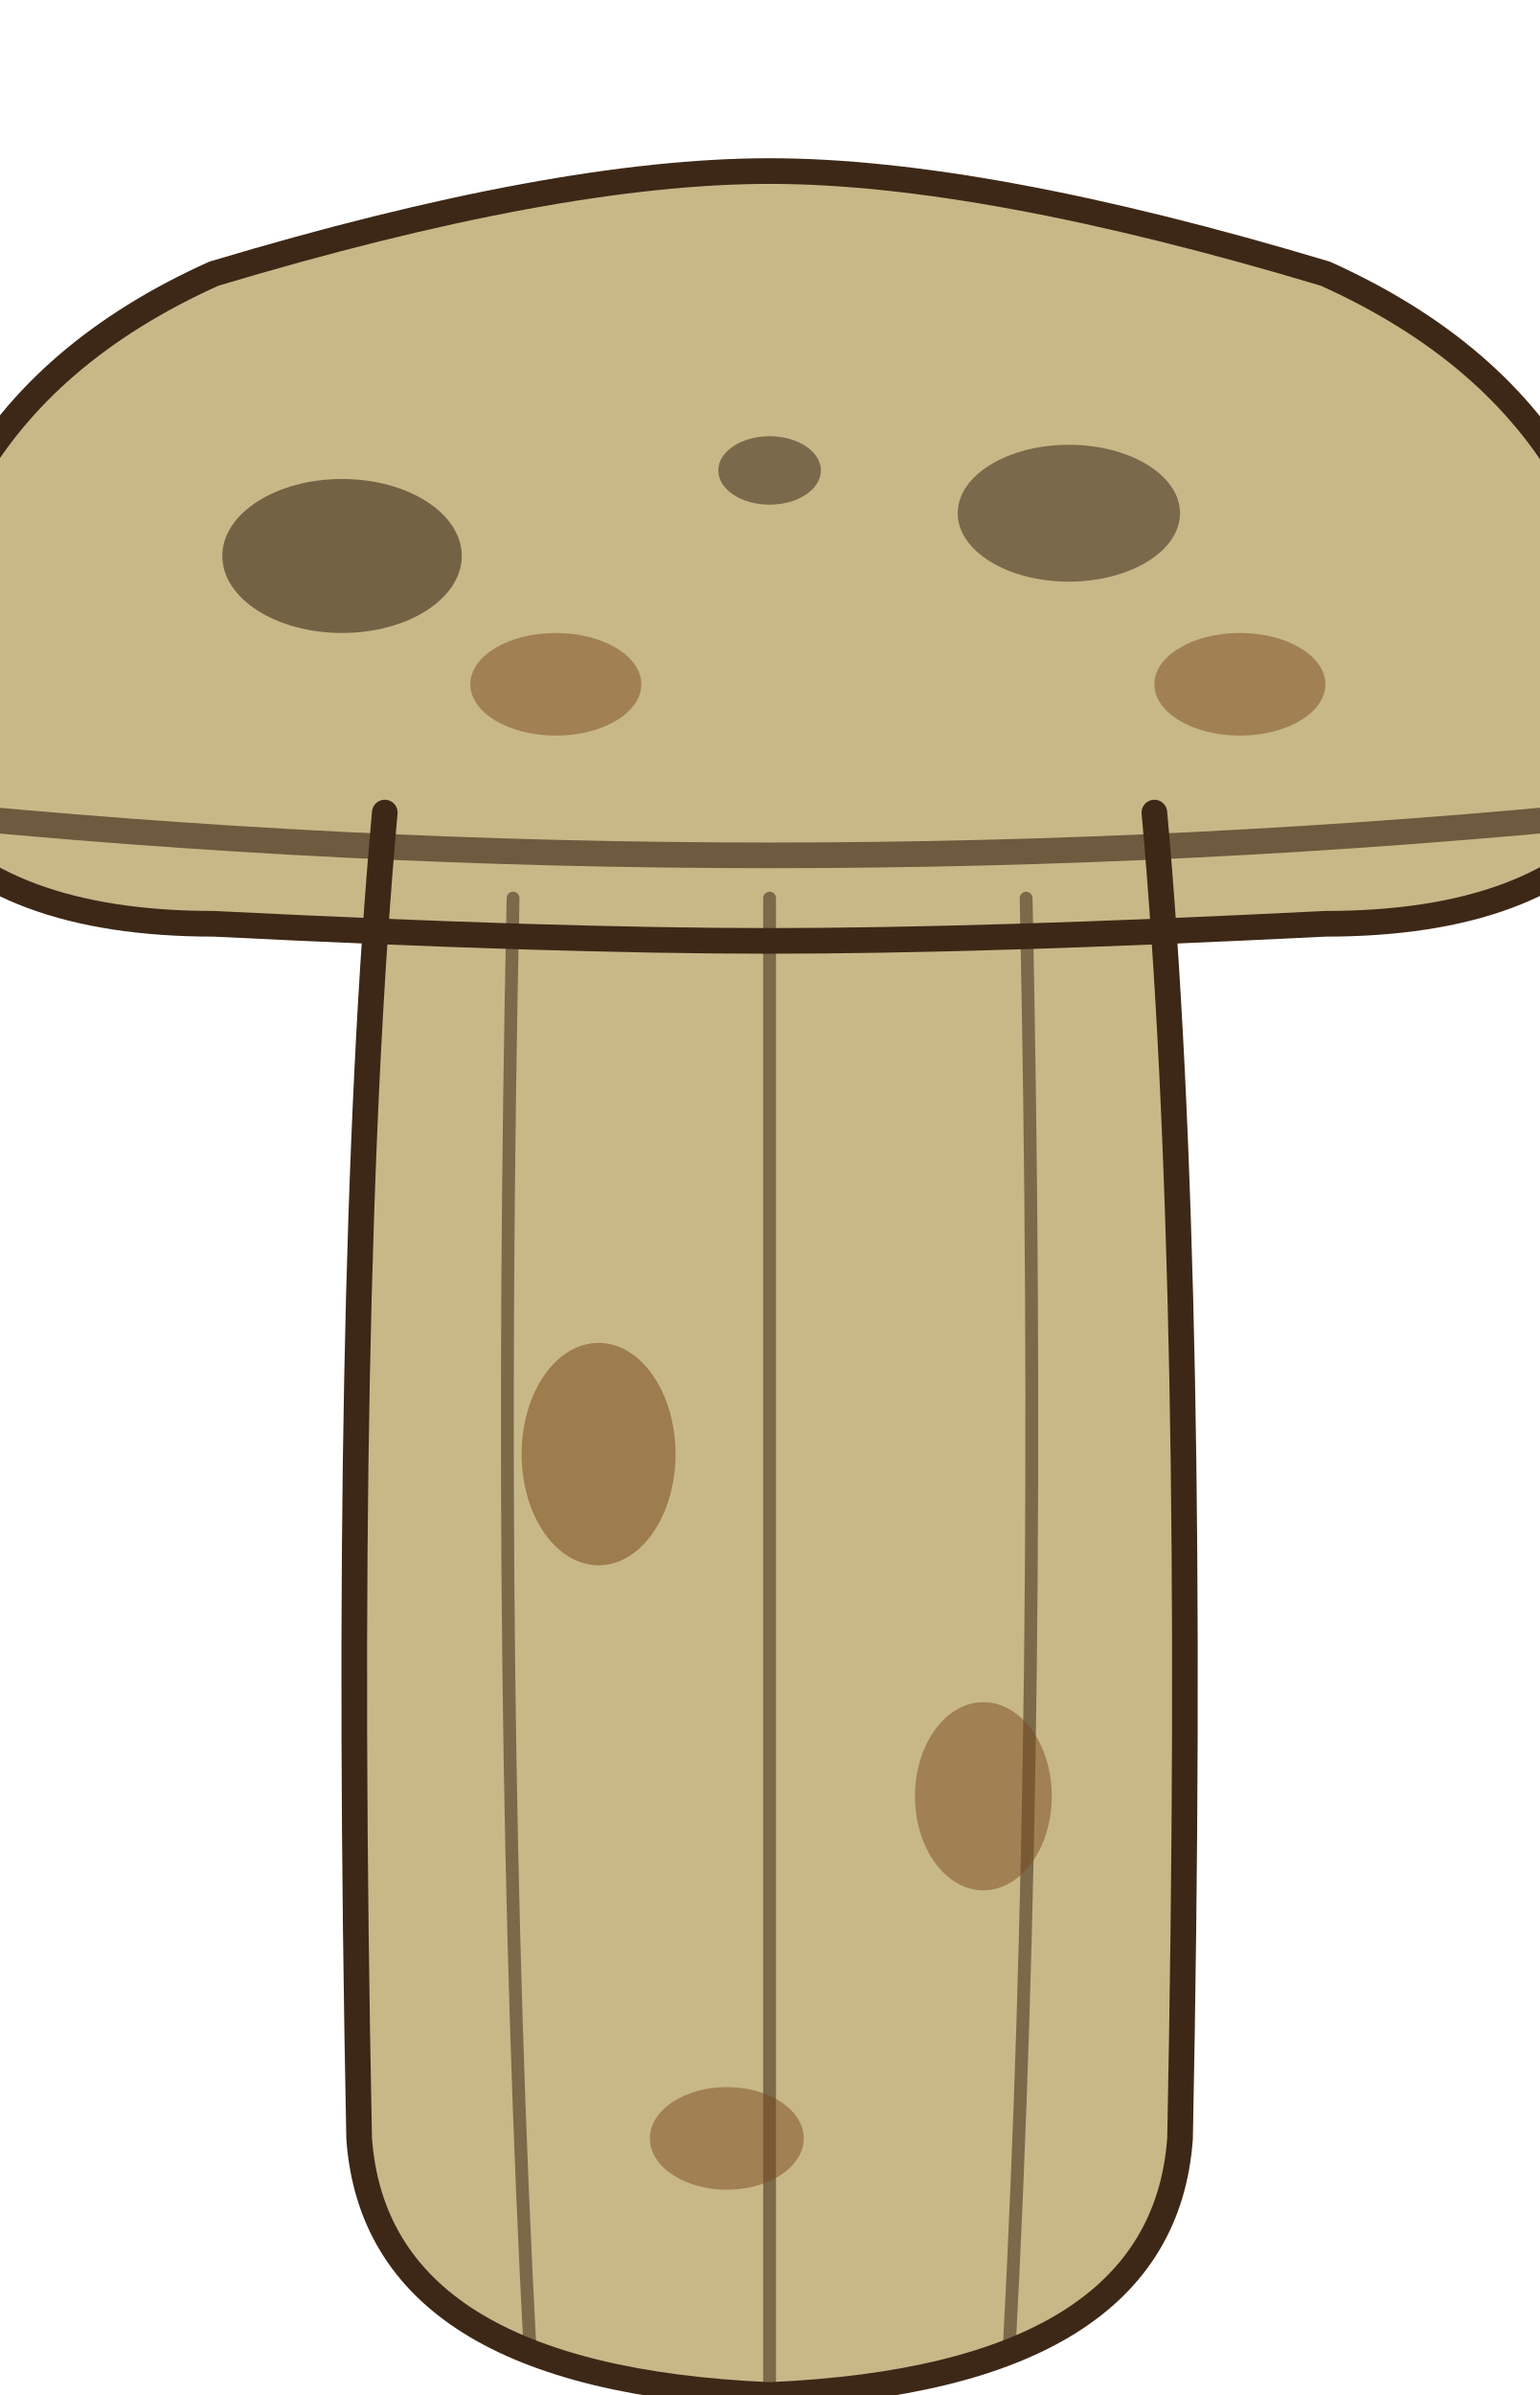
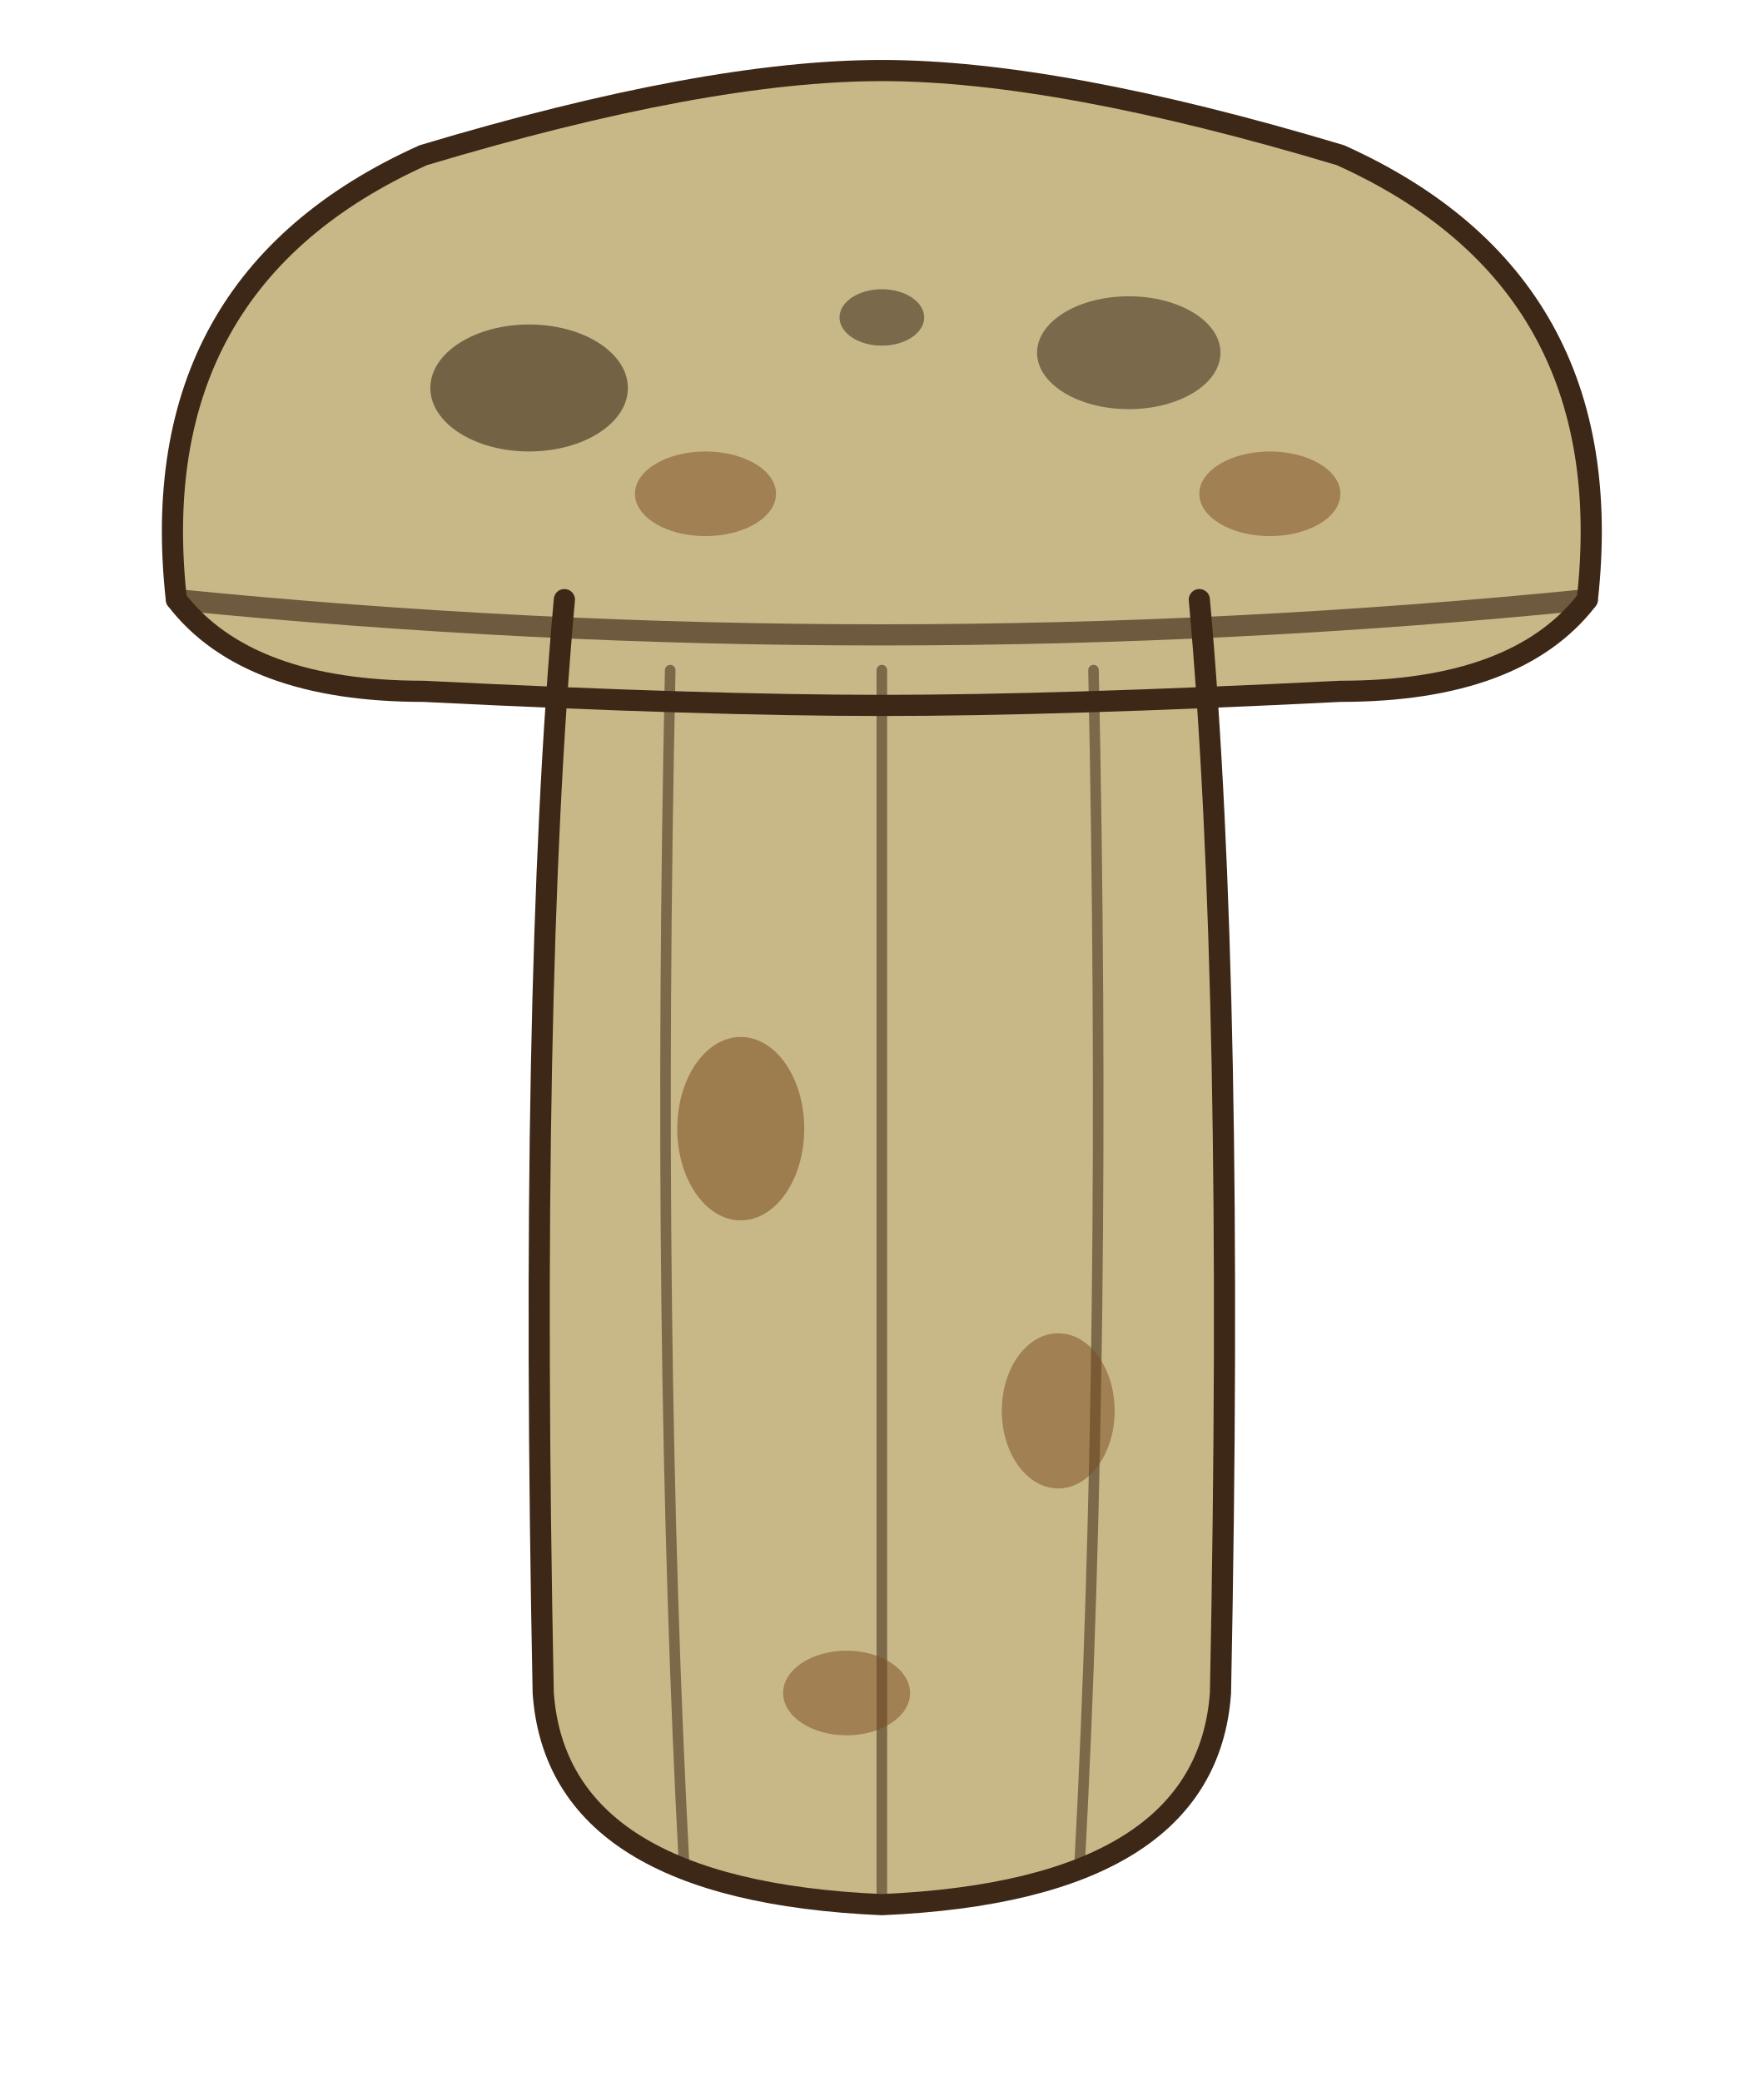
- <svg xmlns="http://www.w3.org/2000/svg" viewBox="-90 -150 180 280" font-family="Noto Sans CJK JP, sans-serif">
+ <svg xmlns="http://www.w3.org/2000/svg" viewBox="-125 -140 250 295" font-family="Noto Sans CJK JP, sans-serif">
  <path d="M -45 -55 Q -50 0 -48 100 Q -46 128 0 130 Q 46 128 48 100 Q 50 0 45 -55 Z" fill="#C8B888" />
  <path d="M -100 -55 Q -105 -100 -65 -118 Q -25 -130 0 -130 Q 25 -130 65 -118 Q 105 -100 100 -55 Q 90 -42 65 -42 Q 25 -40 0 -40 Q -25 -40 -65 -42 Q -90 -42 -100 -55 Z" fill="#C8B888" />
  <g stroke="#3D2817" stroke-width="1.5" fill="none" stroke-linecap="round" opacity="0.55">
    <path d="M -30 -45 Q -32 50 -28 125" />
    <path d="M 0 -45 Q 0 50 0 130" />
    <path d="M 30 -45 Q 32 50 28 125" />
  </g>
  <ellipse cx="-20" cy="20" rx="9" ry="13" fill="#7A4A1F" opacity="0.55" />
  <ellipse cx="25" cy="60" rx="8" ry="11" fill="#7A4A1F" opacity="0.5" />
  <ellipse cx="-5" cy="100" rx="9" ry="6" fill="#7A4A1F" opacity="0.5" />
  <ellipse cx="-50" cy="-85" rx="14" ry="9" fill="#3A2818" opacity="0.6" />
  <ellipse cx="35" cy="-90" rx="13" ry="8" fill="#3A2818" opacity="0.55" />
  <ellipse cx="0" cy="-95" rx="6" ry="4" fill="#3A2818" opacity="0.55" />
  <ellipse cx="-25" cy="-70" rx="10" ry="6" fill="#7A4A1F" opacity="0.5" />
  <ellipse cx="55" cy="-70" rx="10" ry="6" fill="#7A4A1F" opacity="0.5" />
  <g stroke="#3D2817" stroke-width="3" fill="none" stroke-linecap="round" stroke-linejoin="round">
    <path d="M -45 -55 Q -50 0 -48 100 Q -46 128 0 130 Q 46 128 48 100 Q 50 0 45 -55" />
    <path d="M -100 -55 Q -105 -100 -65 -118 Q -25 -130 0 -130 Q 25 -130 65 -118 Q 105 -100 100 -55 Q 90 -42 65 -42 Q 25 -40 0 -40 Q -25 -40 -65 -42 Q -90 -42 -100 -55 Z" />
    <path d="M -100 -55 Q -50 -50 0 -50 Q 50 -50 100 -55" opacity="0.65" />
  </g>
</svg>
